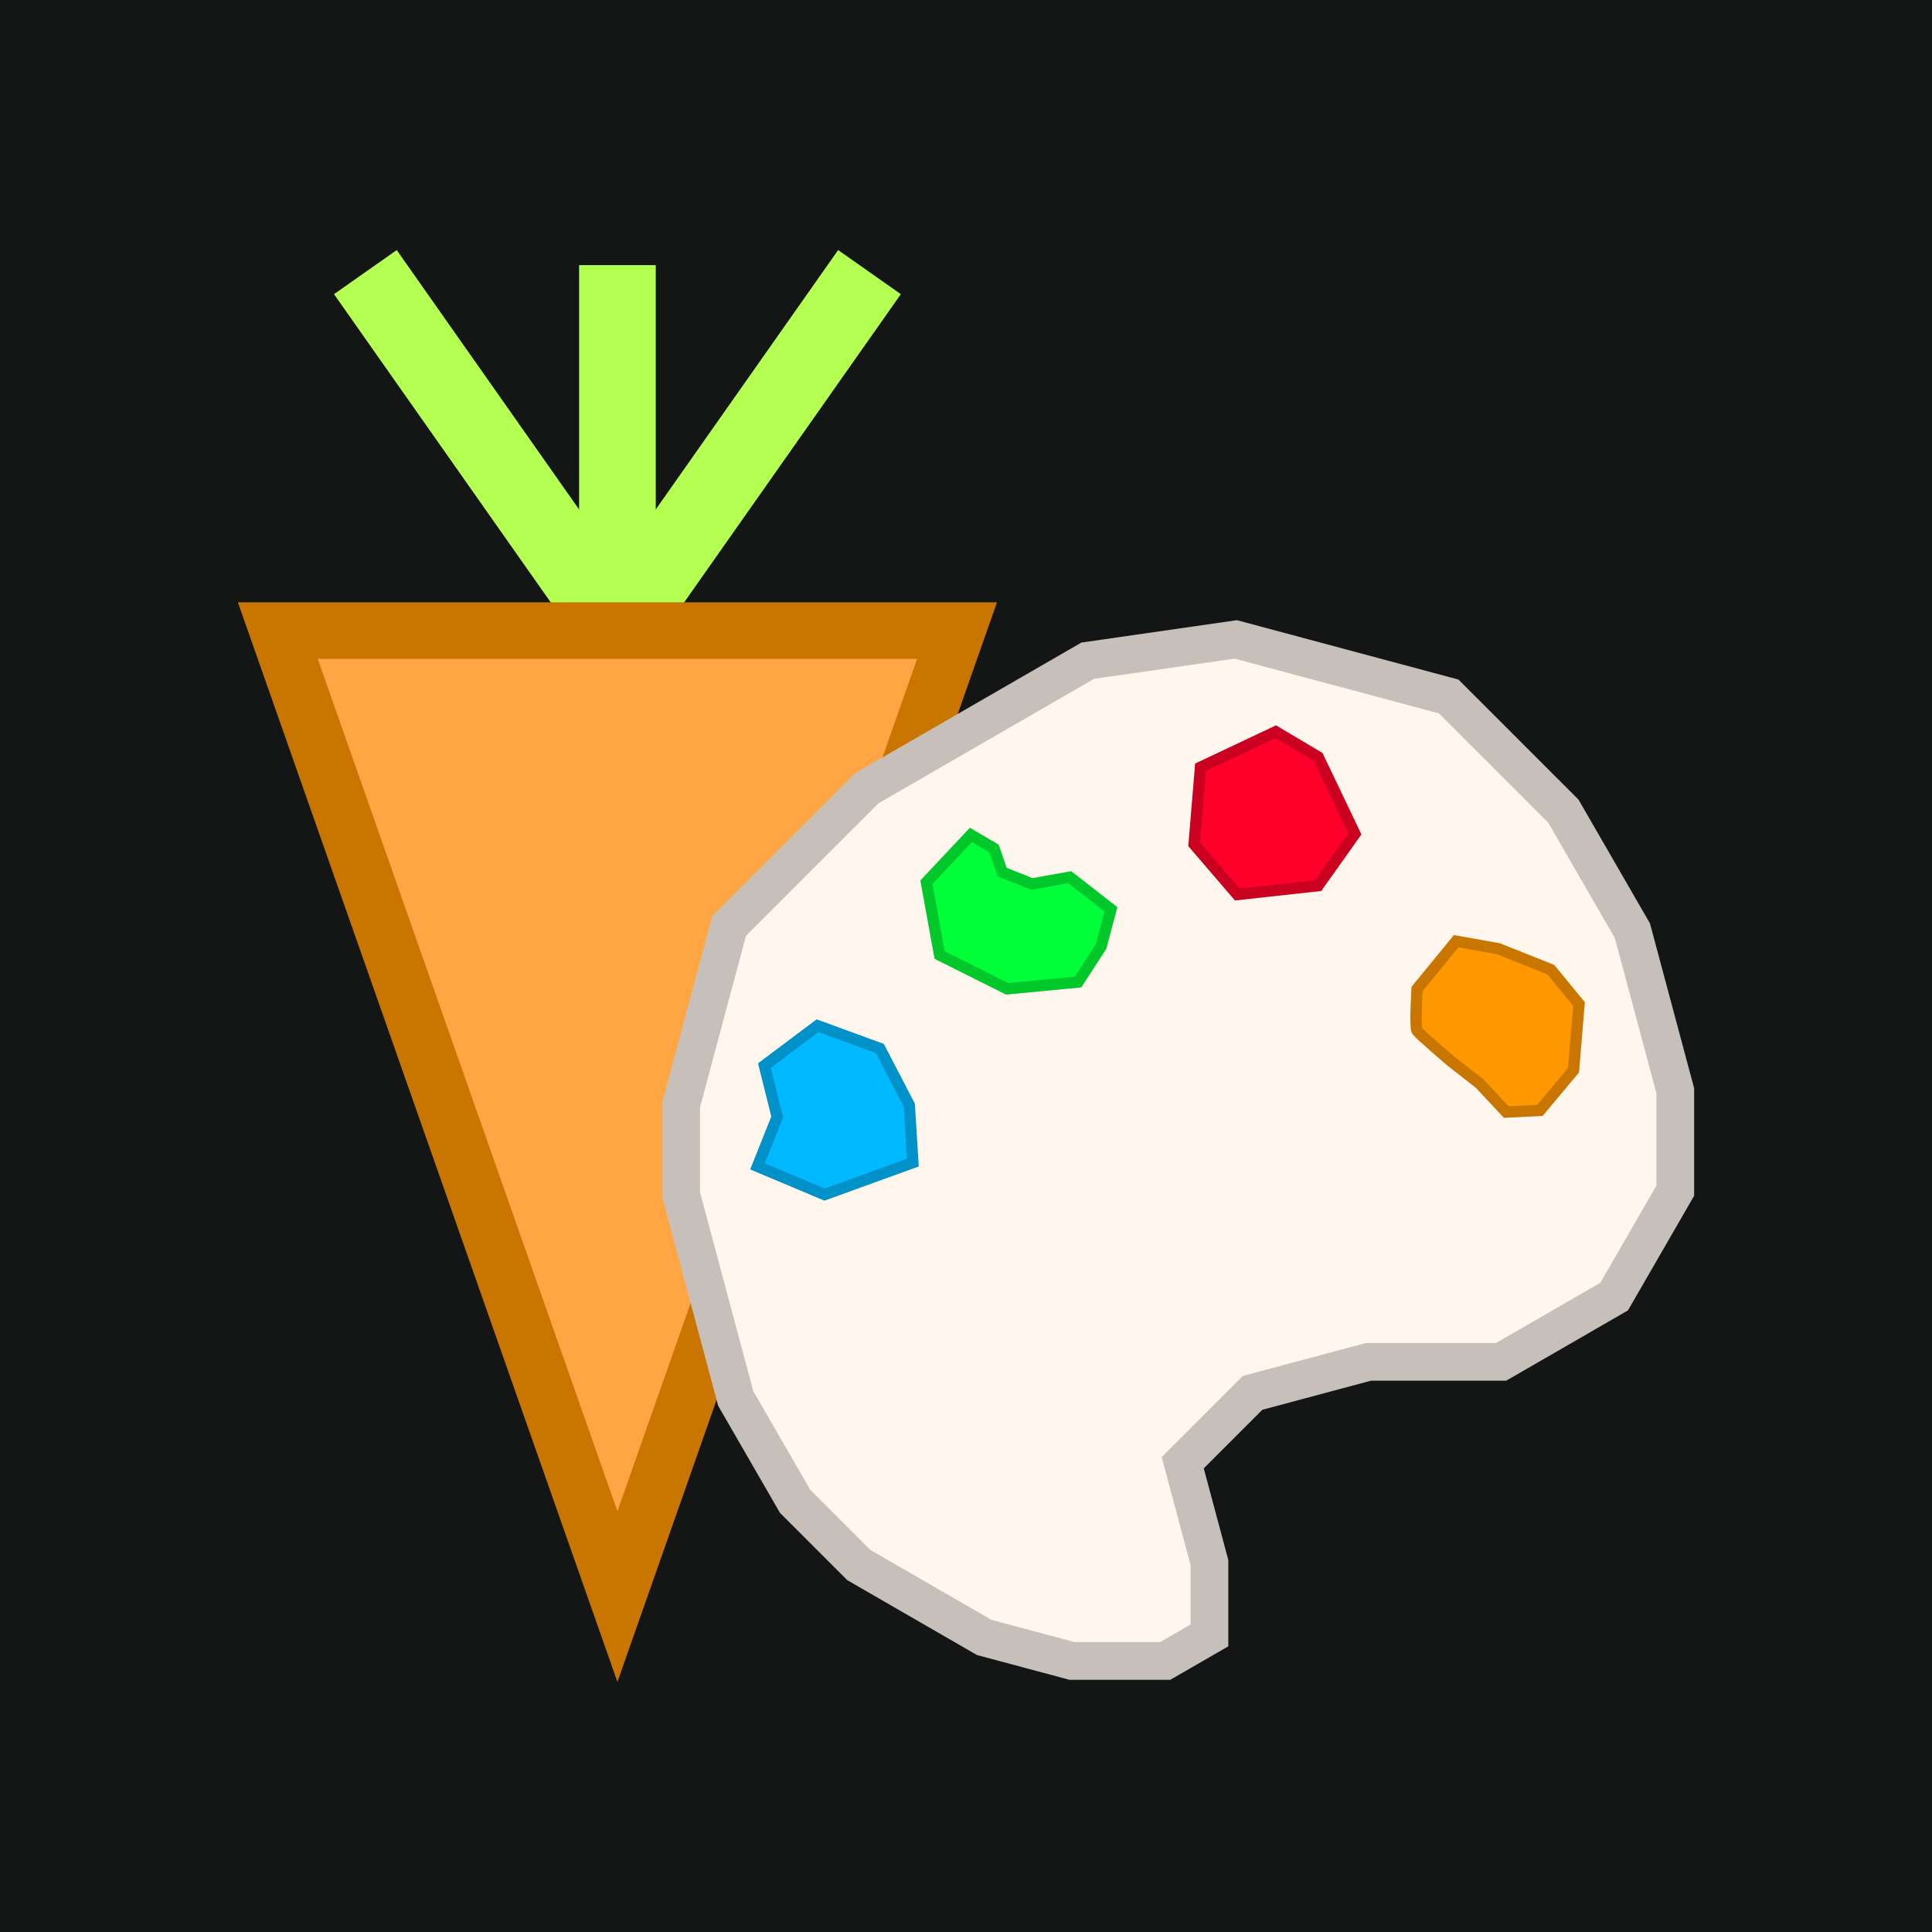
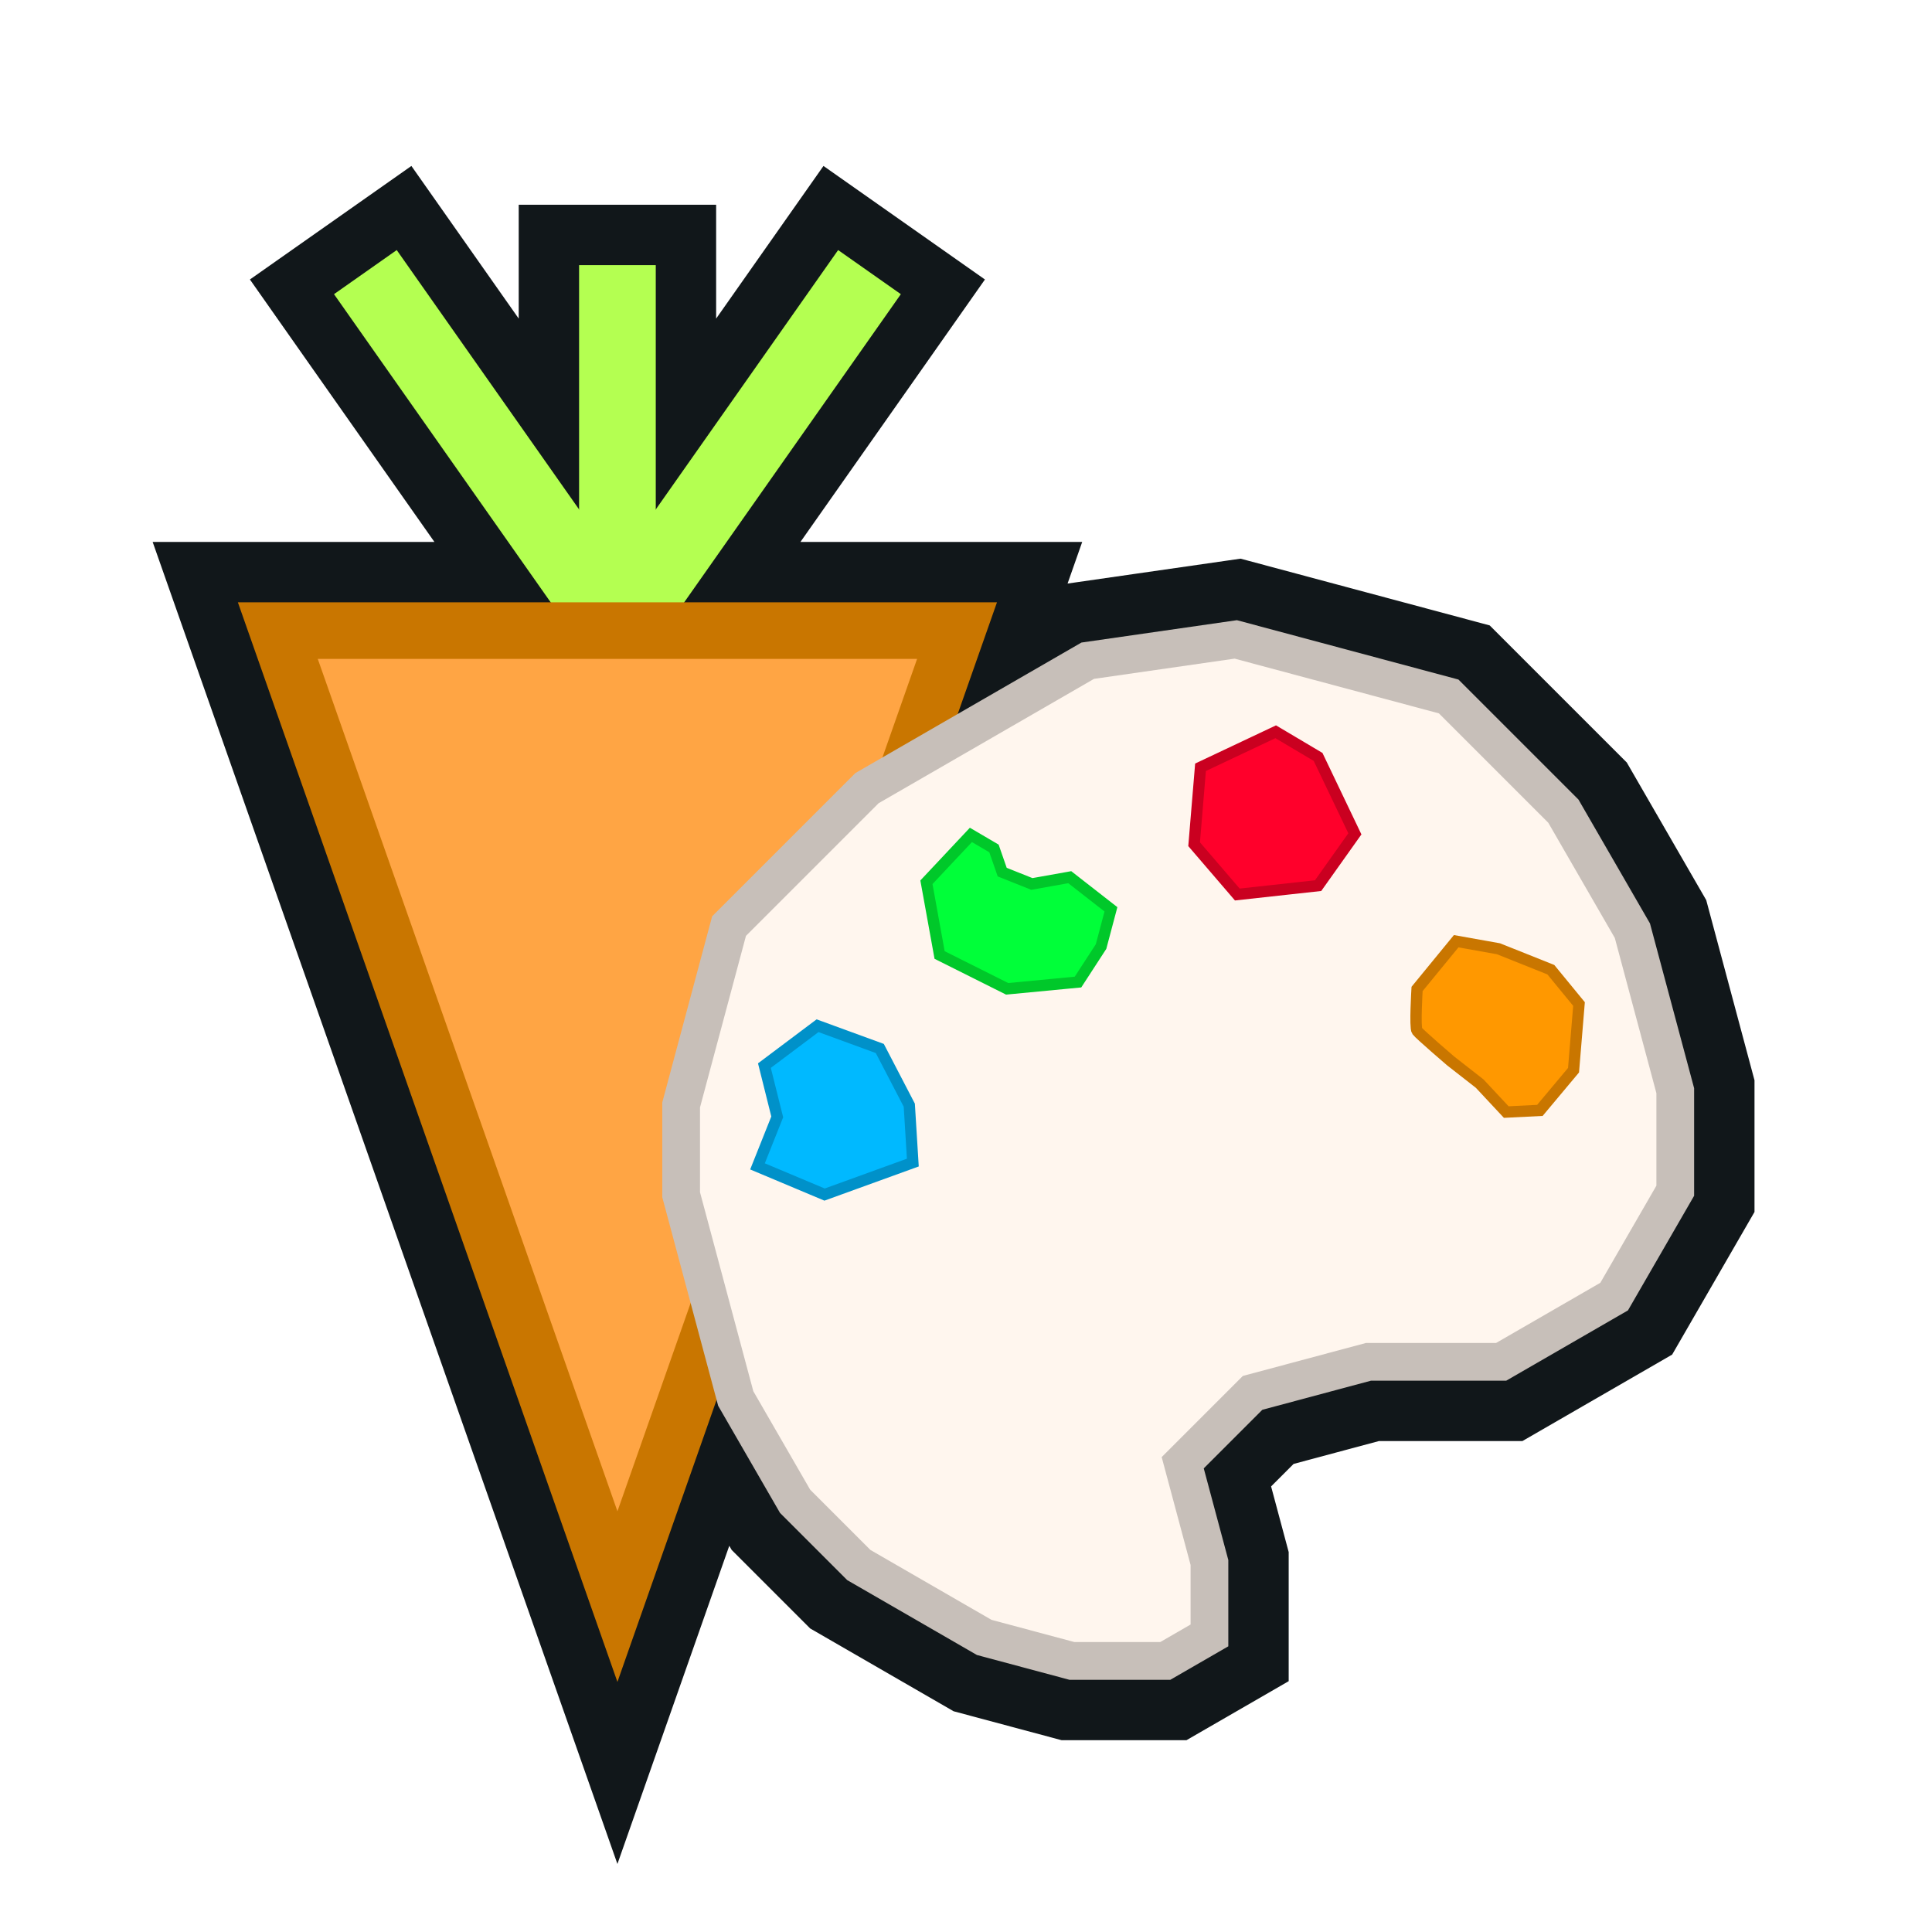
<svg xmlns="http://www.w3.org/2000/svg" width="512" height="512" viewBox="0 0 512 512" version="1.1" id="svg1" xml:space="preserve">
  <defs id="defs1" />
  <g id="layer1">
-     <rect style="fill:#141616;fill-opacity:1;stroke-width:15;stroke-linecap:square" id="rect1" width="512" height="512" x="0" y="0" />
-     <g id="g47" transform="translate(7.625138)">
-       <g id="g1" transform="translate(608.3133,159.7487)" style="opacity:1">
-         <g id="g6" style="stroke:#b4ff51;stroke-opacity:1" transform="matrix(1.354565,0,0,1.354565,160.3746,-2.612326)">
-           <path style="fill:#ffa544;stroke:#b4ff51;stroke-width:15;stroke-linecap:square;stroke-opacity:1" d="m -452.314,7.368 45,-64" id="path4" />
-           <path style="fill:#ffa544;stroke:#b4ff51;stroke-width:15;stroke-linecap:square;stroke-opacity:1" d="m -452.314,7.368 1e-5,-64" id="path5" />
-           <path style="fill:#ffa544;stroke:#b4ff51;stroke-width:15;stroke-linecap:square;stroke-opacity:1" d="m -452.314,7.368 -45,-64" id="path6" />
+     <g id="g64" transform="translate(7.625138)" style="display:inline">
+       <path id="path45" style="stroke:#11171a;stroke-opacity:1;fill:#11171a;fill-opacity:1;stroke-width:32;stroke-dasharray:none;stroke-linecap:square" d="M 97.512 66.27 L 80.892 77.957 L 86.732 86.268 L 138.306 159.615 L 55.412 159.615 L 155.998 445.729 L 182.275 370.984 L 182.693 372.545 L 199.09 400.943 L 216.894 418.748 L 251.265 438.592 L 275.791 445.164 L 302.521 445.164 L 317.89 436.291 L 317.89 413.422 L 311.383 389.135 L 326.91 373.609 L 355.672 365.902 L 391.529 365.902 L 423.799 347.271 L 441.336 316.895 L 441.336 288.389 L 429.635 244.717 L 410.682 211.889 L 378.879 180.086 L 320.17 164.355 L 278.965 170.283 L 246.18 189.213 L 256.586 159.615 L 216.955 159.615 L 173.693 159.615 L 225.267 86.268 L 231.107 77.957 L 214.488 66.27 L 208.644 74.582 L 166.158 135.008 L 166.158 80.424 L 166.158 70.264 L 145.84 70.264 L 145.84 80.424 L 145.84 135.004 L 103.355 74.582 L 97.512 66.27 z " />
+       <g id="g63" transform="translate(608.3133,159.7487)" style="opacity:1">
+         <g id="g61" style="stroke:#b4ff51;stroke-opacity:1" transform="matrix(1.354565,0,0,1.354565,160.3746,-2.612326)">
+           <g id="g56">
+             <path style="fill:#ffa544;stroke:none;stroke-linecap:square" d="m -452.314,7.368 45,-64" id="path55" />
+             <path style="fill:#b4ff51;stroke:none;stroke-linecap:square" d="m -409.135,-67.082 -4.314,6.137 -45,64 -4.312,6.135 12.27,8.627 4.314,-6.135 45,-64 4.312,-6.135 z" id="path56" />
+           </g>
+           <g id="g58">
+             <path style="fill:#ffa544;stroke:none;stroke-linecap:square" d="m -452.314,7.368 1e-5,-64" id="path57" />
+             <path style="fill:#b4ff51;stroke:none;stroke-linecap:square" d="m -459.814,-64.133 v 7.5 64 7.5 h 15 v -7.5 -64 -7.5 z" id="path58" />
+           </g>
+           <g id="g60">
+             <path style="fill:#ffa544;stroke:none;stroke-linecap:square" d="m -452.314,7.368 -45,-64" id="path59" />
+             <path style="fill:#b4ff51;stroke:none;stroke-linecap:square" d="m -495.492,-67.082 -12.27,8.629 4.312,6.135 45,64 4.314,6.135 12.27,-8.627 -4.312,-6.135 -45,-64 z" id="path60" />
+           </g>
        </g>
-         <path style="fill:#ffa544;fill-opacity:1;stroke:#c97600;stroke-width:15;stroke-linecap:square;stroke-opacity:1" d="m -542.314,7.368 90,256 90,-256 z" id="path2" />
-       </g>
-       <g id="g46">
-         <path style="fill:#fff6ee;fill-opacity:1;stroke:#c7bfb9;stroke-width:10;stroke-linecap:square;stroke-linejoin:miter;stroke-dasharray:none;stroke-opacity:1" d="m 319.867,169.45 56.425,15.119 30.389,30.389 18.295,31.688 11.361,42.4 v 26.508 l -16.198,28.056 -29.95,17.291 h -35.175 l -30.693,8.224 -18.515,18.515 7.084,26.439 v 19.324 l -11.708,6.76 h -24.734 l -23.254,-6.231 -33.23,-19.185 -16.874,-16.874 -15.737,-27.258 -8.725,-32.563 -5.744,-21.438 v -23.802 l 12.698,-47.39 36.556,-36.556 20.537,-11.857 37.956,-21.914 z" id="use32" />
-         <path style="opacity:1;fill:#00b9ff;fill-opacity:1;stroke:#0091c9;stroke-width:3;stroke-linecap:square;stroke-linejoin:miter;stroke-dasharray:none;stroke-opacity:1" d="m 209.034,271.825 16.499,6.033 7.812,15.024 0.941,15.213 -23.389,8.479 -17.778,-7.471 5.23,-13.115 -3.397,-13.589 z" id="path39" />
-         <path style="opacity:1;fill:#00ff39;fill-opacity:1;stroke:#00c82a;stroke-width:3;stroke-linecap:square;stroke-linejoin:miter;stroke-dasharray:none;stroke-opacity:1" d="m 249.675,221.258 -11.788,12.551 3.493,19.275 17.901,8.965 18.774,-1.793 6.112,-9.413 2.62,-9.862 -10.915,-8.517 -10.042,1.793 -7.859,-3.138 -2.183,-6.276 z" id="path40" />
-         <path style="opacity:1;fill:#ff002b;fill-opacity:1;stroke:#ca0020;stroke-width:3;stroke-linecap:square;stroke-linejoin:miter;stroke-dasharray:none;stroke-opacity:1" d="m 330.448,193.924 -19.924,9.411 -1.696,20.39 11.446,13.332 21.408,-2.353 9.75,-13.724 -9.75,-20.39 z" id="path41" />
-         <path style="opacity:1;fill:#ff9800;fill-opacity:1;stroke:#c97600;stroke-width:3;stroke-linecap:square;stroke-linejoin:miter;stroke-dasharray:none;stroke-opacity:1" d="m 378.279,249.432 -10.366,12.651 c 0,0 -0.622,10.209 0,11.097 0.622,0.888 8.915,7.99 8.915,7.99 l 7.671,5.993 7.049,7.546 8.915,-0.444 8.915,-10.653 1.451,-17.534 -7.464,-9.1 -13.891,-5.549 z" id="path42" />
+         <g id="g62">
+           <path style="fill:#ffa544;stroke-linecap:square" d="m -542.314,7.368 90,256 90,-256 -29.045,1.3e-6 z" id="path61" />
+           <path style="fill:#c97600;stroke-linecap:square" d="M -552.9,-0.133 -452.314,285.98 -351.727,-0.133 h -39.631 z m 21.174,15 h 140.369 18.457 L -452.312,240.756 Z" id="path62" />
+         </g>
+         <g id="g54" transform="translate(-608.3133,-159.7487)">
+           <g id="g50">
+             <path style="fill:#fff6ee;stroke-linecap:square" d="m 319.867,169.45 56.425,15.119 30.389,30.389 18.295,31.688 11.361,42.4 v 26.508 l -16.198,28.056 -29.95,17.291 h -35.175 l -30.693,8.224 -18.515,18.515 7.084,26.439 v 19.324 l -11.708,6.76 h -24.734 l -23.254,-6.231 -33.23,-19.185 -16.874,-16.874 -15.737,-27.258 -8.725,-32.563 -5.744,-21.438 v -23.802 l 12.698,-47.39 36.556,-36.556 20.537,-11.857 37.956,-21.914 z" id="path49" />
+             <path style="fill:#c7bfb9;stroke-linecap:square" d="m 320.17,164.355 -41.205,5.928 -38.789,22.396 -21.107,12.186 -37.969,37.969 -13.215,49.32 v 25.119 l 5.914,22.072 8.895,33.199 16.396,28.398 17.805,17.805 34.371,19.844 24.525,6.572 h 26.73 l 15.369,-8.873 v -22.869 l -6.508,-24.287 15.527,-15.525 28.762,-7.707 h 35.857 l 32.27,-18.631 17.537,-30.377 V 288.389 L 429.635,244.717 410.682,211.889 378.879,180.086 Z m -0.607,10.189 54.141,14.508 28.977,28.975 17.637,30.549 11.02,41.129 v 24.51 l -14.857,25.736 -27.629,15.951 h -34.494 l -32.621,8.74 -21.504,21.504 7.66,28.592 v 15.779 l -8.047,4.646 H 277.107 L 255.125,429.273 223.035,410.746 207.092,394.803 192.012,368.686 183.457,336.758 177.885,315.957 V 293.471 l 12.18,-45.461 35.143,-35.143 19.969,-11.527 37.121,-21.434 z" id="path50" />
+           </g>
+           <path style="opacity:1;fill:#00b9ff;fill-opacity:1;stroke:#0091c9;stroke-width:3;stroke-linecap:square;stroke-linejoin:miter;stroke-dasharray:none;stroke-opacity:1" d="m 209.034,271.825 16.499,6.033 7.812,15.024 0.941,15.213 -23.389,8.479 -17.778,-7.471 5.23,-13.115 -3.397,-13.589 z" id="path51" />
+           <path style="opacity:1;fill:#00ff39;fill-opacity:1;stroke:#00c82a;stroke-width:3;stroke-linecap:square;stroke-linejoin:miter;stroke-dasharray:none;stroke-opacity:1" d="m 249.675,221.258 -11.788,12.551 3.493,19.275 17.901,8.965 18.774,-1.793 6.112,-9.413 2.62,-9.862 -10.915,-8.517 -10.042,1.793 -7.859,-3.138 -2.183,-6.276 z" id="path52" />
+           <path style="opacity:1;fill:#ff002b;fill-opacity:1;stroke:#ca0020;stroke-width:3;stroke-linecap:square;stroke-linejoin:miter;stroke-dasharray:none;stroke-opacity:1" d="m 330.448,193.924 -19.924,9.411 -1.696,20.39 11.446,13.332 21.408,-2.353 9.75,-13.724 -9.75,-20.39 z" id="path53" />
+           <path style="opacity:1;fill:#ff9800;fill-opacity:1;stroke:#c97600;stroke-width:3;stroke-linecap:square;stroke-linejoin:miter;stroke-dasharray:none;stroke-opacity:1" d="m 378.279,249.432 -10.366,12.651 c 0,0 -0.622,10.209 0,11.097 0.622,0.888 8.915,7.99 8.915,7.99 l 7.671,5.993 7.049,7.546 8.915,-0.444 8.915,-10.653 1.451,-17.534 -7.464,-9.1 -13.891,-5.549 z" id="path54" />
+         </g>
      </g>
    </g>
  </g>
</svg>
